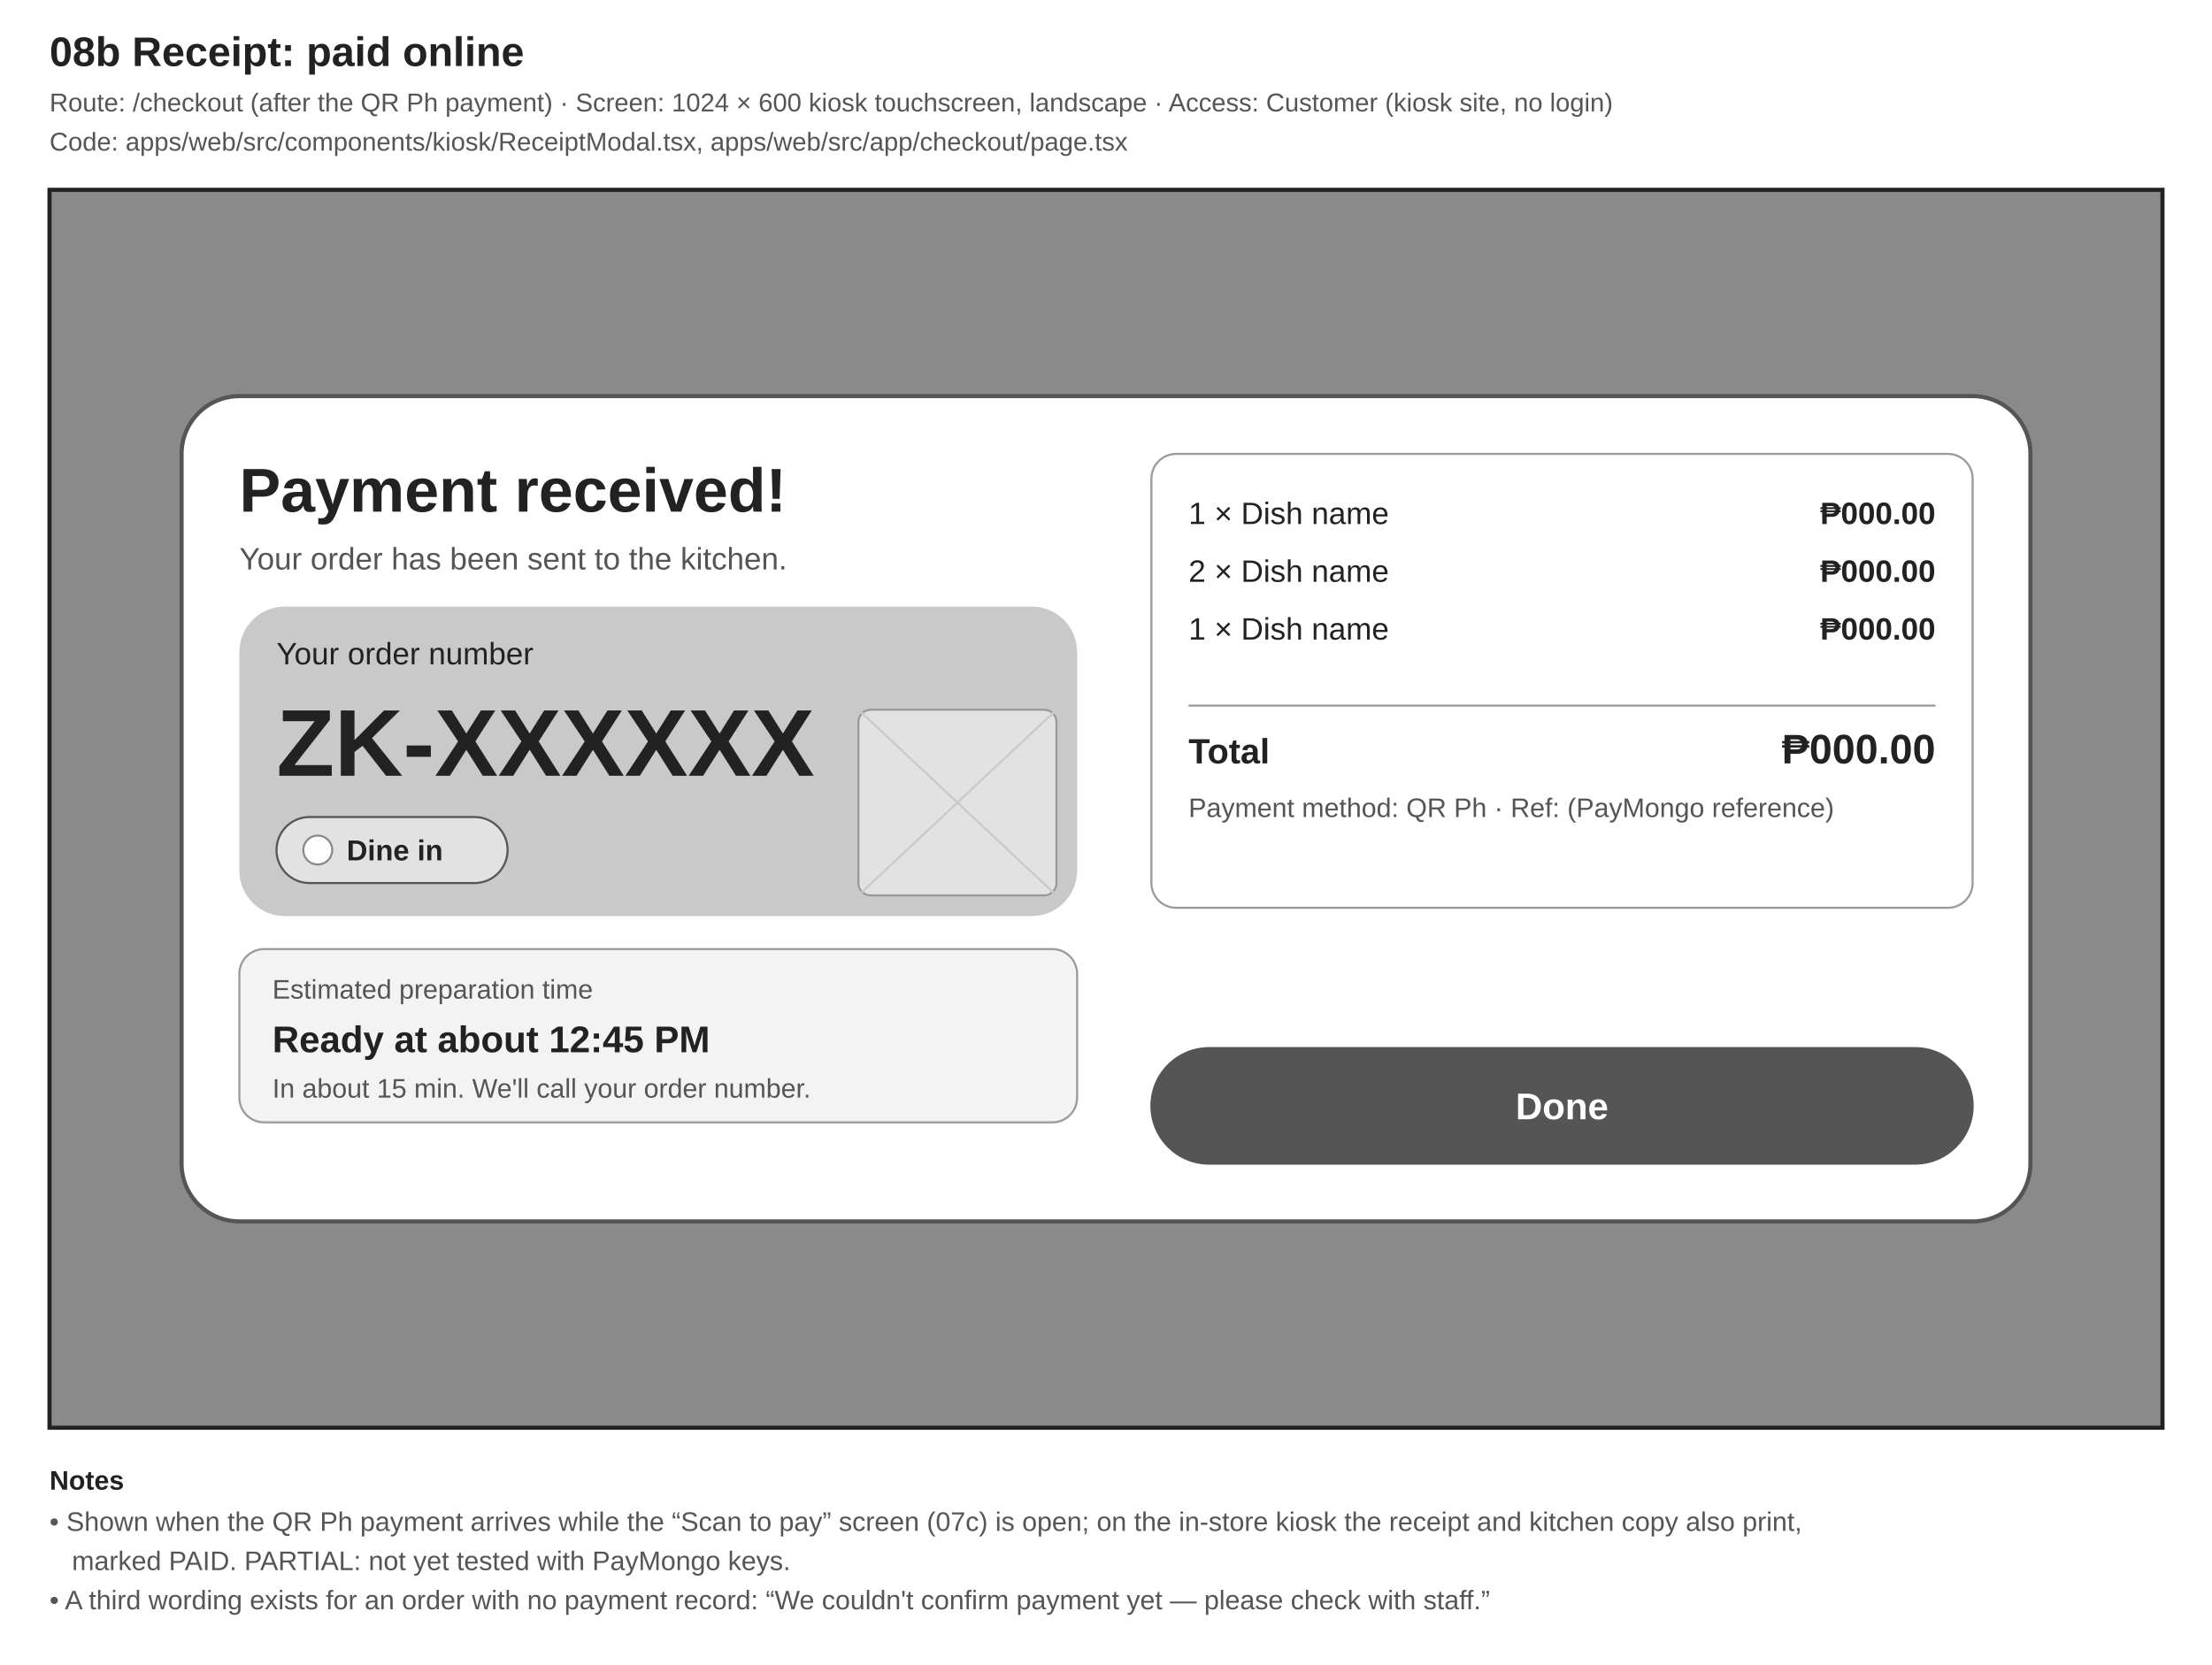
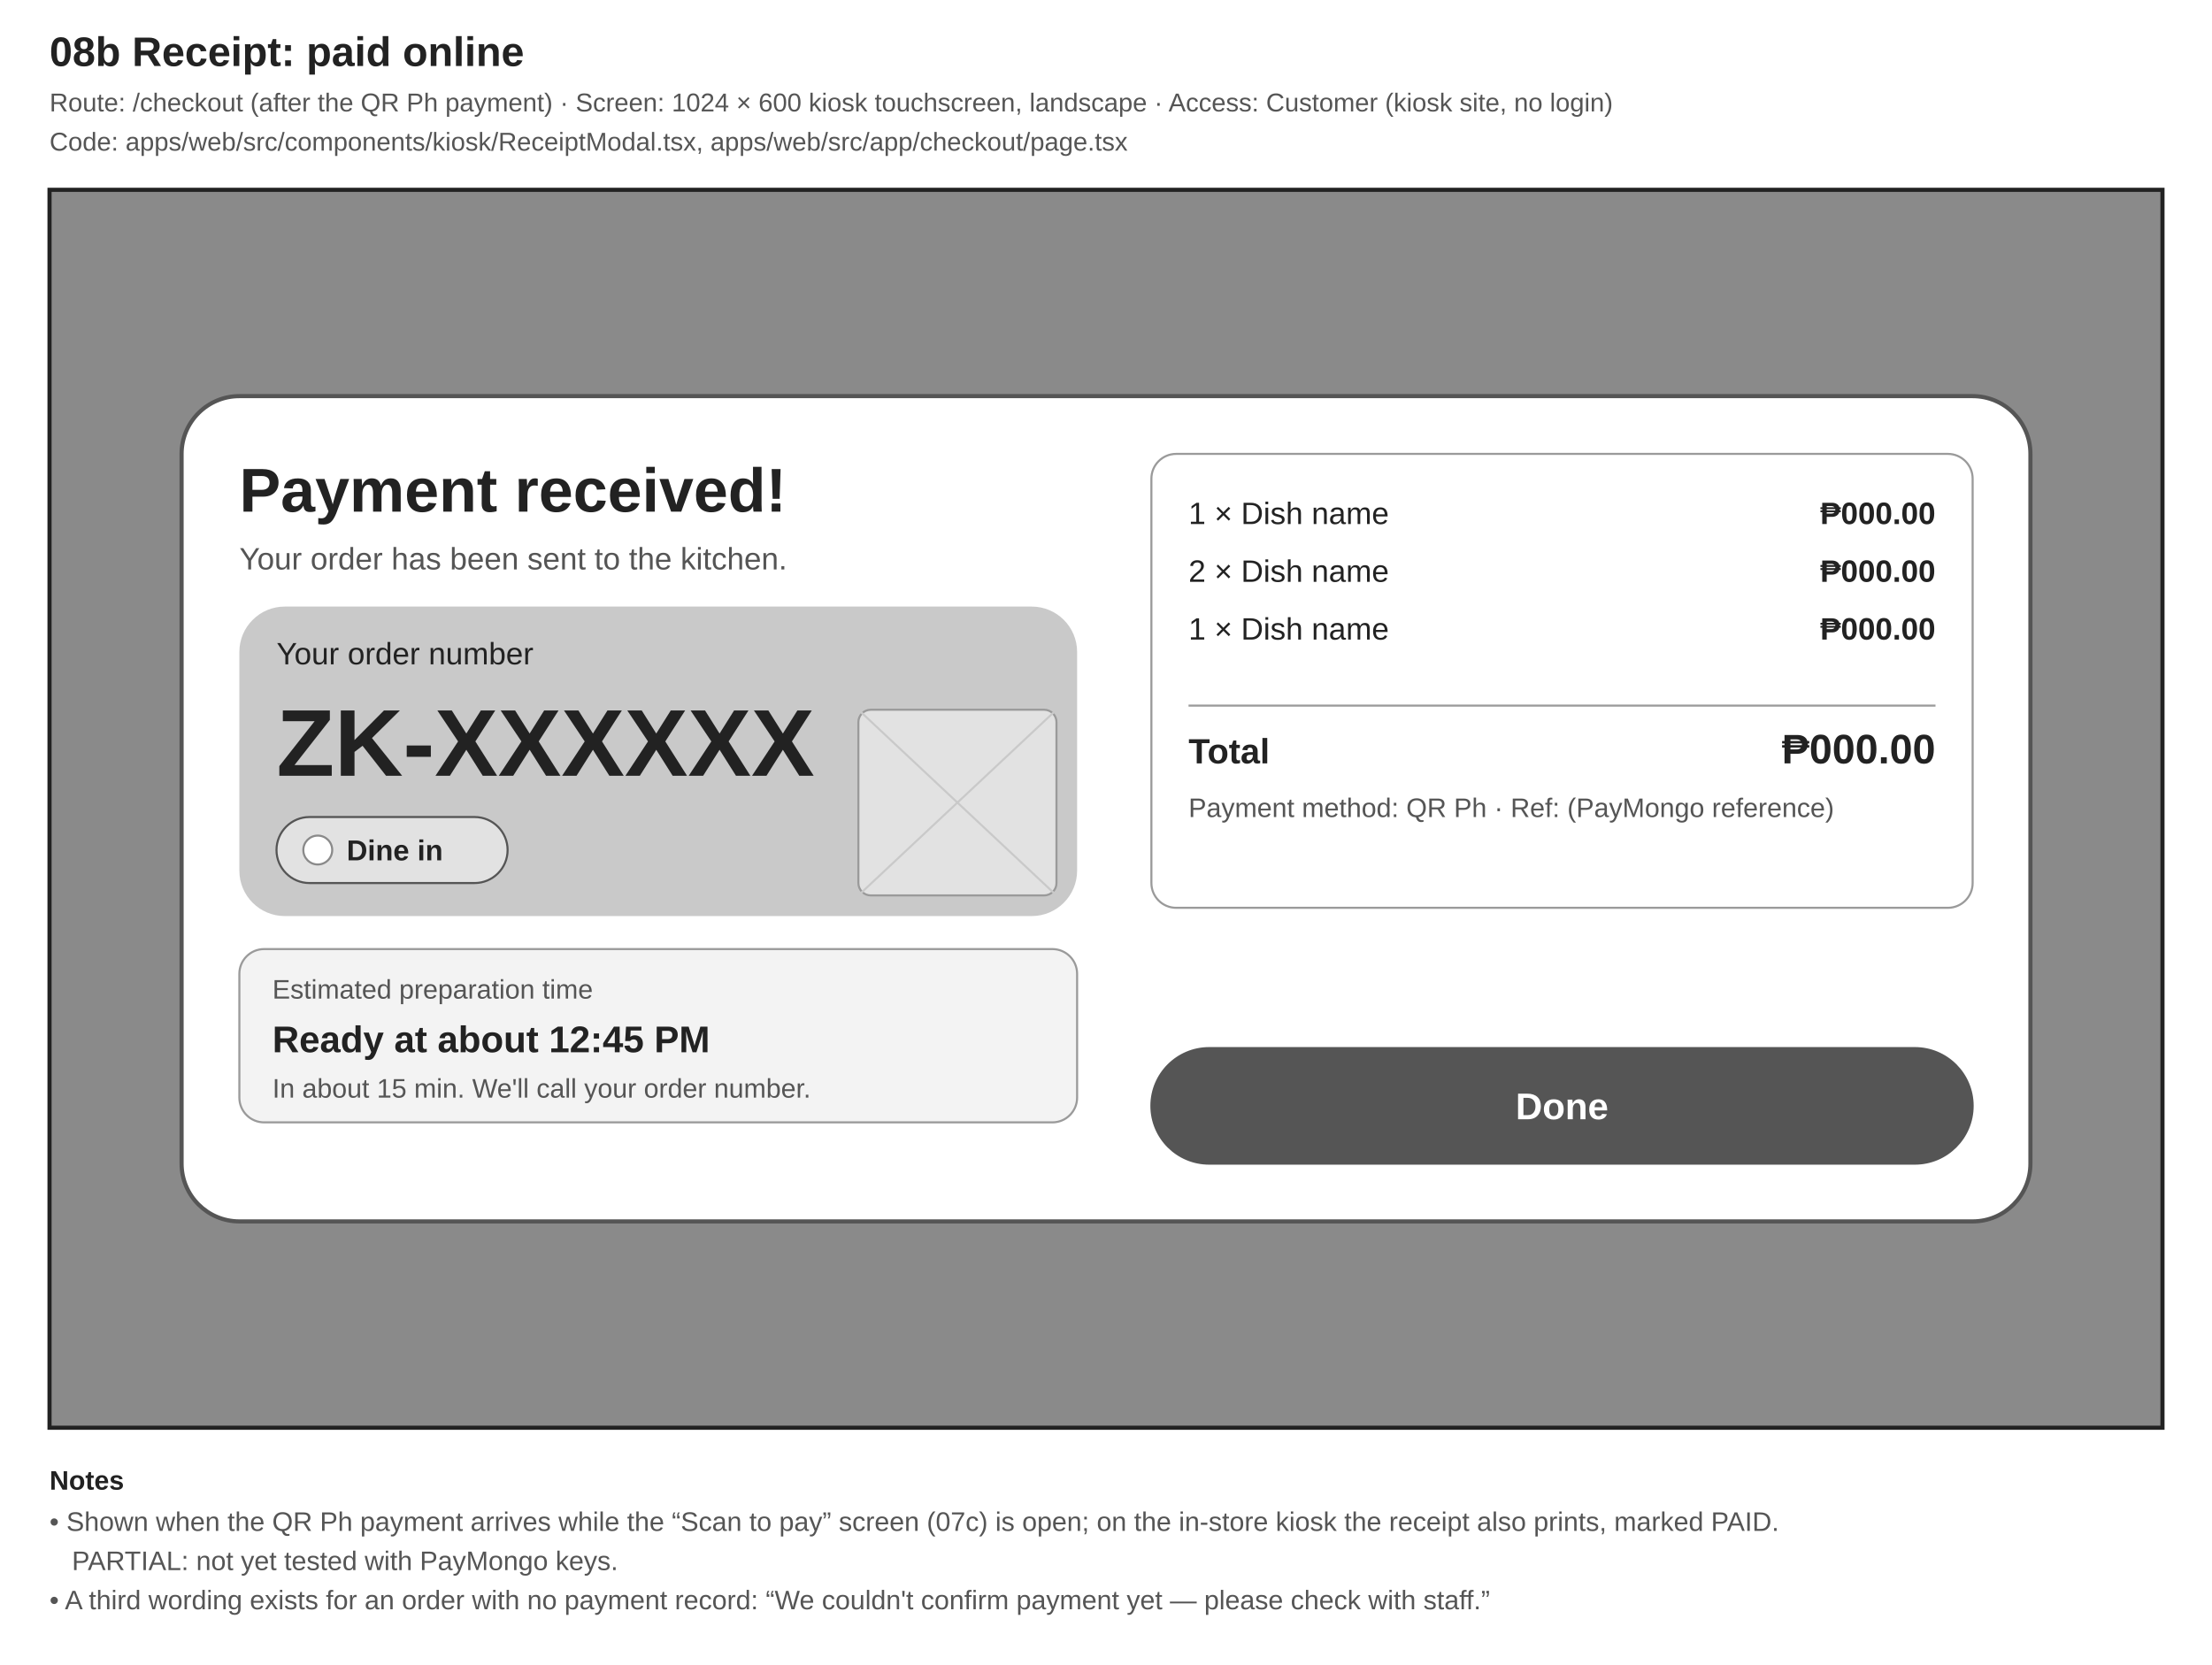
<svg xmlns="http://www.w3.org/2000/svg" width="1072" height="807" viewBox="0 0 1072 807">
  <rect x="0" y="0" width="1072" height="807" fill="#ffffff" />
  <text x="24" y="32" font-family="Arial, Helvetica, sans-serif" font-size="20" font-weight="700" fill="#222222">08b  Receipt: paid online</text>
  <text x="24" y="54" font-family="Arial, Helvetica, sans-serif" font-size="12.5" fill="#555555">Route: /checkout  (after the QR Ph payment)   ·   Screen: 1024 × 600 kiosk touchscreen, landscape   ·   Access: Customer (kiosk site, no login)</text>
  <text x="24" y="73" font-family="Arial, Helvetica, sans-serif" font-size="12.5" fill="#555555">Code: apps/web/src/components/kiosk/ReceiptModal.tsx, apps/web/src/app/checkout/page.tsx</text>
  <text x="24" y="722" font-family="Arial, Helvetica, sans-serif" font-size="13" font-weight="700" fill="#222222">Notes</text>
-   <text x="24" y="742" font-family="Arial, Helvetica, sans-serif" font-size="13" fill="#555555" xml:space="preserve">• Shown when the QR Ph payment arrives while the “Scan to pay” screen (07c) is open; on the in-store kiosk the receipt and kitchen copy also print,</text>
-   <text x="24" y="761" font-family="Arial, Helvetica, sans-serif" font-size="13" fill="#555555" xml:space="preserve">   marked PAID. PARTIAL: not yet tested with PayMongo keys.</text>
+   <text x="24" y="742" font-family="Arial, Helvetica, sans-serif" font-size="13" fill="#555555" xml:space="preserve">• Shown when the QR Ph payment arrives while the “Scan to pay” screen (07c) is open; on the in-store kiosk the receipt also prints, marked PAID.</text>
+   <text x="24" y="761" font-family="Arial, Helvetica, sans-serif" font-size="13" fill="#555555" xml:space="preserve">   PARTIAL: not yet tested with PayMongo keys.</text>
  <text x="24" y="780" font-family="Arial, Helvetica, sans-serif" font-size="13" fill="#555555" xml:space="preserve">• A third wording exists for an order with no payment record: “We couldn't confirm payment yet — please check with staff.”</text>
  <g transform="translate(24,92)">
    <clipPath id="frame">
      <rect x="0" y="0" width="1024" height="600" />
    </clipPath>
    <g clip-path="url(#frame)">
      <rect x="0" y="0" width="1024" height="600" fill="#ffffff" />
      <rect x="0" y="0" width="1024" height="600" rx="0" fill="#8a8a8a" stroke="none" />
      <rect x="64" y="100" width="896" height="400" rx="28" fill="#ffffff" stroke="#555555" stroke-width="2" />
      <text x="92" y="156" font-family="Arial, Helvetica, sans-serif" font-size="30" font-weight="700" text-anchor="start" fill="#222222">Payment received!</text>
      <text x="92" y="184" font-family="Arial, Helvetica, sans-serif" font-size="15" font-weight="400" text-anchor="start" fill="#555555">Your order has been sent to the kitchen.</text>
      <rect x="92" y="202" width="406" height="150" rx="22" fill="#c9c9c9" stroke="none" />
      <text x="110" y="230" font-family="Arial, Helvetica, sans-serif" font-size="15" font-weight="400" text-anchor="start" fill="#222222">Your order number</text>
      <text x="110" y="284" font-family="Arial, Helvetica, sans-serif" font-size="46" font-weight="700" text-anchor="start" fill="#222222">ZK-XXXXXX</text>
      <rect x="110" y="304" width="112" height="32" rx="16" fill="#e2e2e2" stroke="#555555" stroke-width="1" />
      <circle cx="130" cy="320" r="7" fill="#ffffff" stroke="#8a8a8a" stroke-width="1" />
      <text x="144" y="325" font-family="Arial, Helvetica, sans-serif" font-size="14" font-weight="700" text-anchor="start" fill="#222222">Dine in</text>
      <rect x="392" y="252" width="96" height="90" rx="6" fill="#e2e2e2" stroke="#9a9a9a" stroke-width="1" />
      <line x1="392" y1="252" x2="488" y2="342" stroke="#c9c9c9" stroke-width="1" />
      <line x1="488" y1="252" x2="392" y2="342" stroke="#c9c9c9" stroke-width="1" />
      <rect x="92" y="368" width="406" height="84" rx="12" fill="#f3f3f3" stroke="#9a9a9a" stroke-width="1" />
      <text x="108" y="392" font-family="Arial, Helvetica, sans-serif" font-size="13" font-weight="400" text-anchor="start" fill="#555555">Estimated preparation time</text>
      <text x="108" y="418" font-family="Arial, Helvetica, sans-serif" font-size="18" font-weight="700" text-anchor="start" fill="#222222">Ready at about 12:45 PM</text>
      <text x="108" y="440" font-family="Arial, Helvetica, sans-serif" font-size="13" font-weight="400" text-anchor="start" fill="#555555">In about 15 min. We'll call your order number.</text>
      <rect x="534" y="128" width="398" height="220" rx="12" fill="#ffffff" stroke="#9a9a9a" stroke-width="1" />
      <text x="552" y="162" font-family="Arial, Helvetica, sans-serif" font-size="15" font-weight="400" text-anchor="start" fill="#222222">1 × Dish name</text>
      <text x="914" y="162" font-family="Arial, Helvetica, sans-serif" font-size="15" font-weight="700" text-anchor="end" fill="#222222">₱000.00</text>
      <text x="552" y="190" font-family="Arial, Helvetica, sans-serif" font-size="15" font-weight="400" text-anchor="start" fill="#222222">2 × Dish name</text>
      <text x="914" y="190" font-family="Arial, Helvetica, sans-serif" font-size="15" font-weight="700" text-anchor="end" fill="#222222">₱000.00</text>
      <text x="552" y="218" font-family="Arial, Helvetica, sans-serif" font-size="15" font-weight="400" text-anchor="start" fill="#222222">1 × Dish name</text>
      <text x="914" y="218" font-family="Arial, Helvetica, sans-serif" font-size="15" font-weight="700" text-anchor="end" fill="#222222">₱000.00</text>
      <line x1="552" y1="250" x2="914" y2="250" stroke="#9a9a9a" stroke-width="1" />
      <text x="552" y="278" font-family="Arial, Helvetica, sans-serif" font-size="17" font-weight="700" text-anchor="start" fill="#222222">Total</text>
      <text x="914" y="278" font-family="Arial, Helvetica, sans-serif" font-size="20" font-weight="700" text-anchor="end" fill="#222222">₱000.00</text>
      <text x="552" y="304" font-family="Arial, Helvetica, sans-serif" font-size="13" font-weight="400" text-anchor="start" fill="#555555">Payment method: QR Ph · Ref: (PayMongo reference)</text>
      <rect x="534" y="416" width="398" height="56" rx="28" fill="#555555" stroke="#555555" stroke-width="1" />
      <text x="733.0" y="450.48" font-family="Arial, Helvetica, sans-serif" font-size="18" font-weight="700" text-anchor="middle" fill="#ffffff">Done</text>
    </g>
    <rect x="0" y="0" width="1024" height="600" fill="none" stroke="#222222" stroke-width="2" />
  </g>
</svg>
